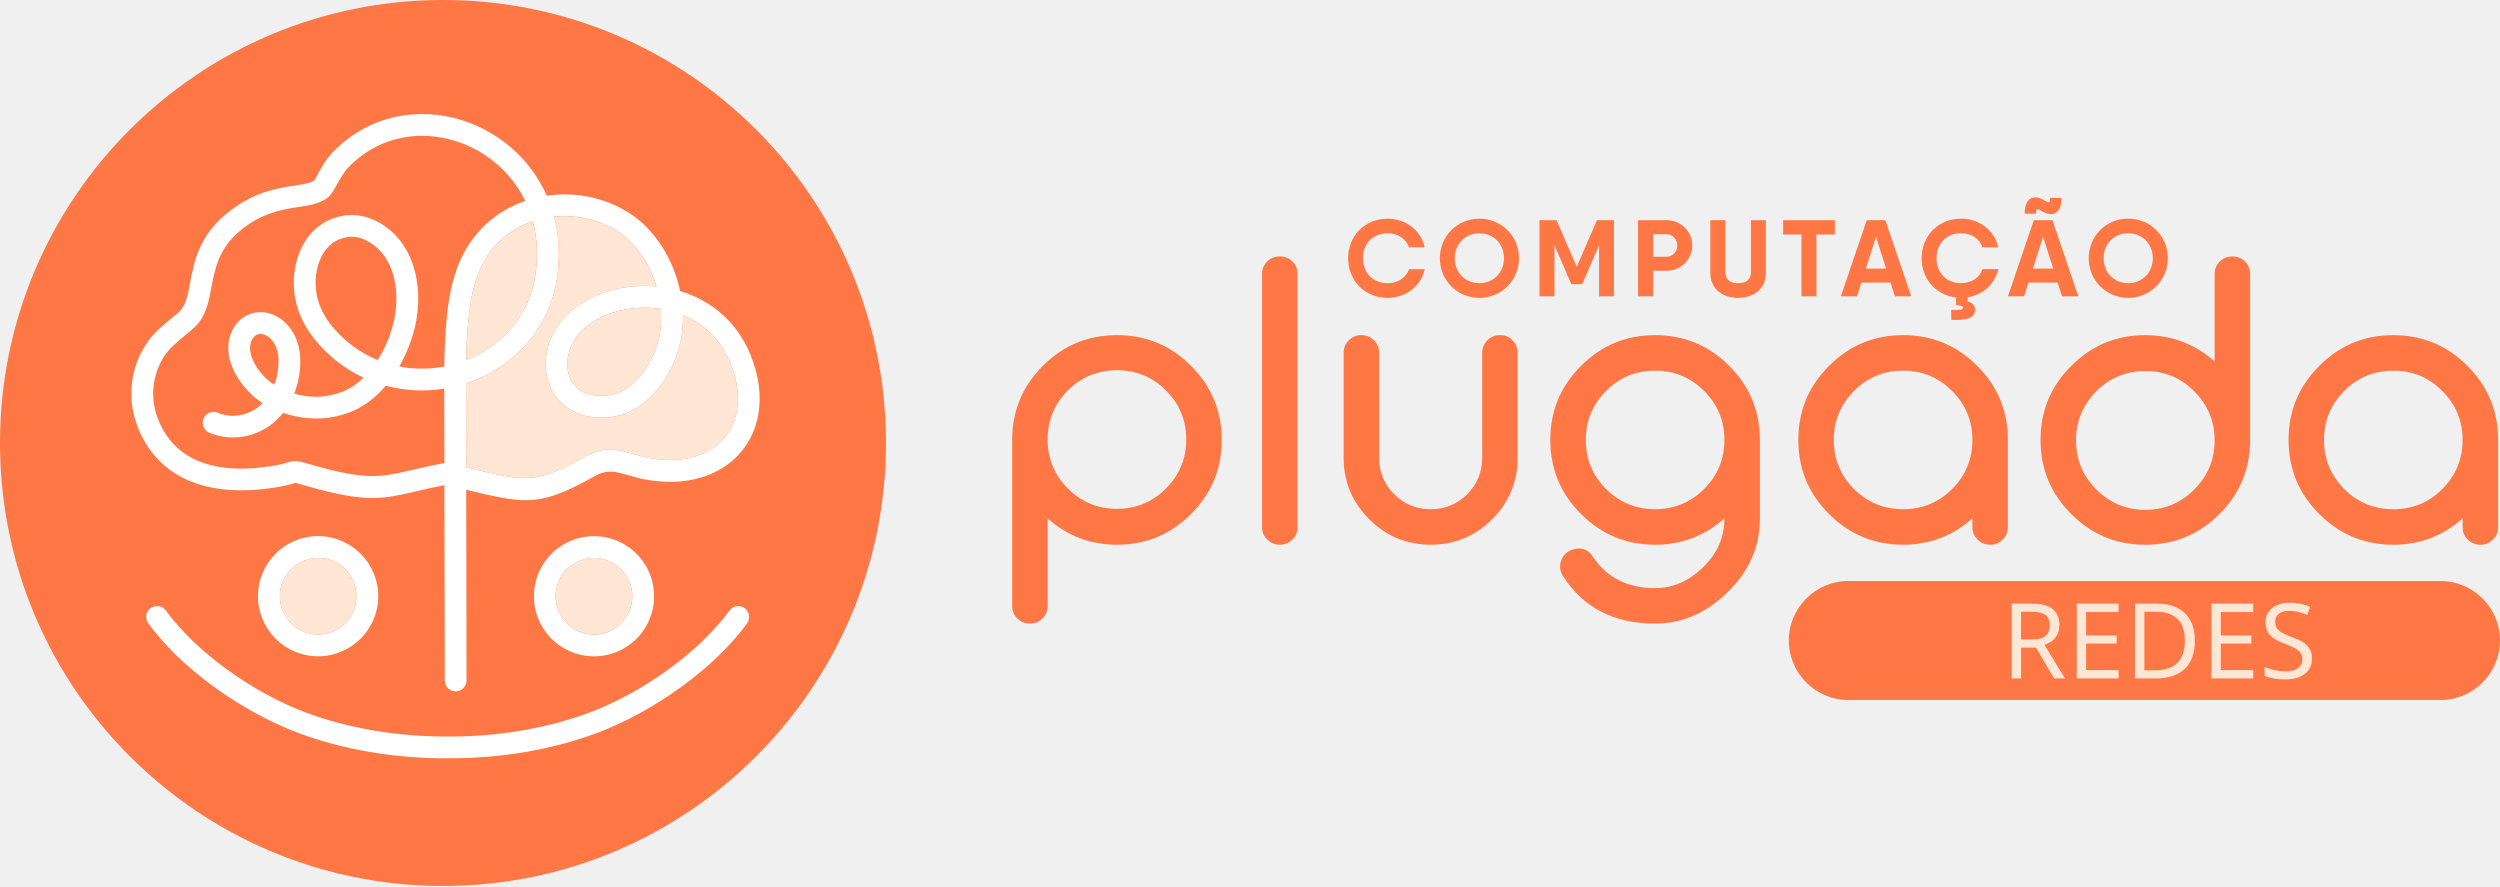
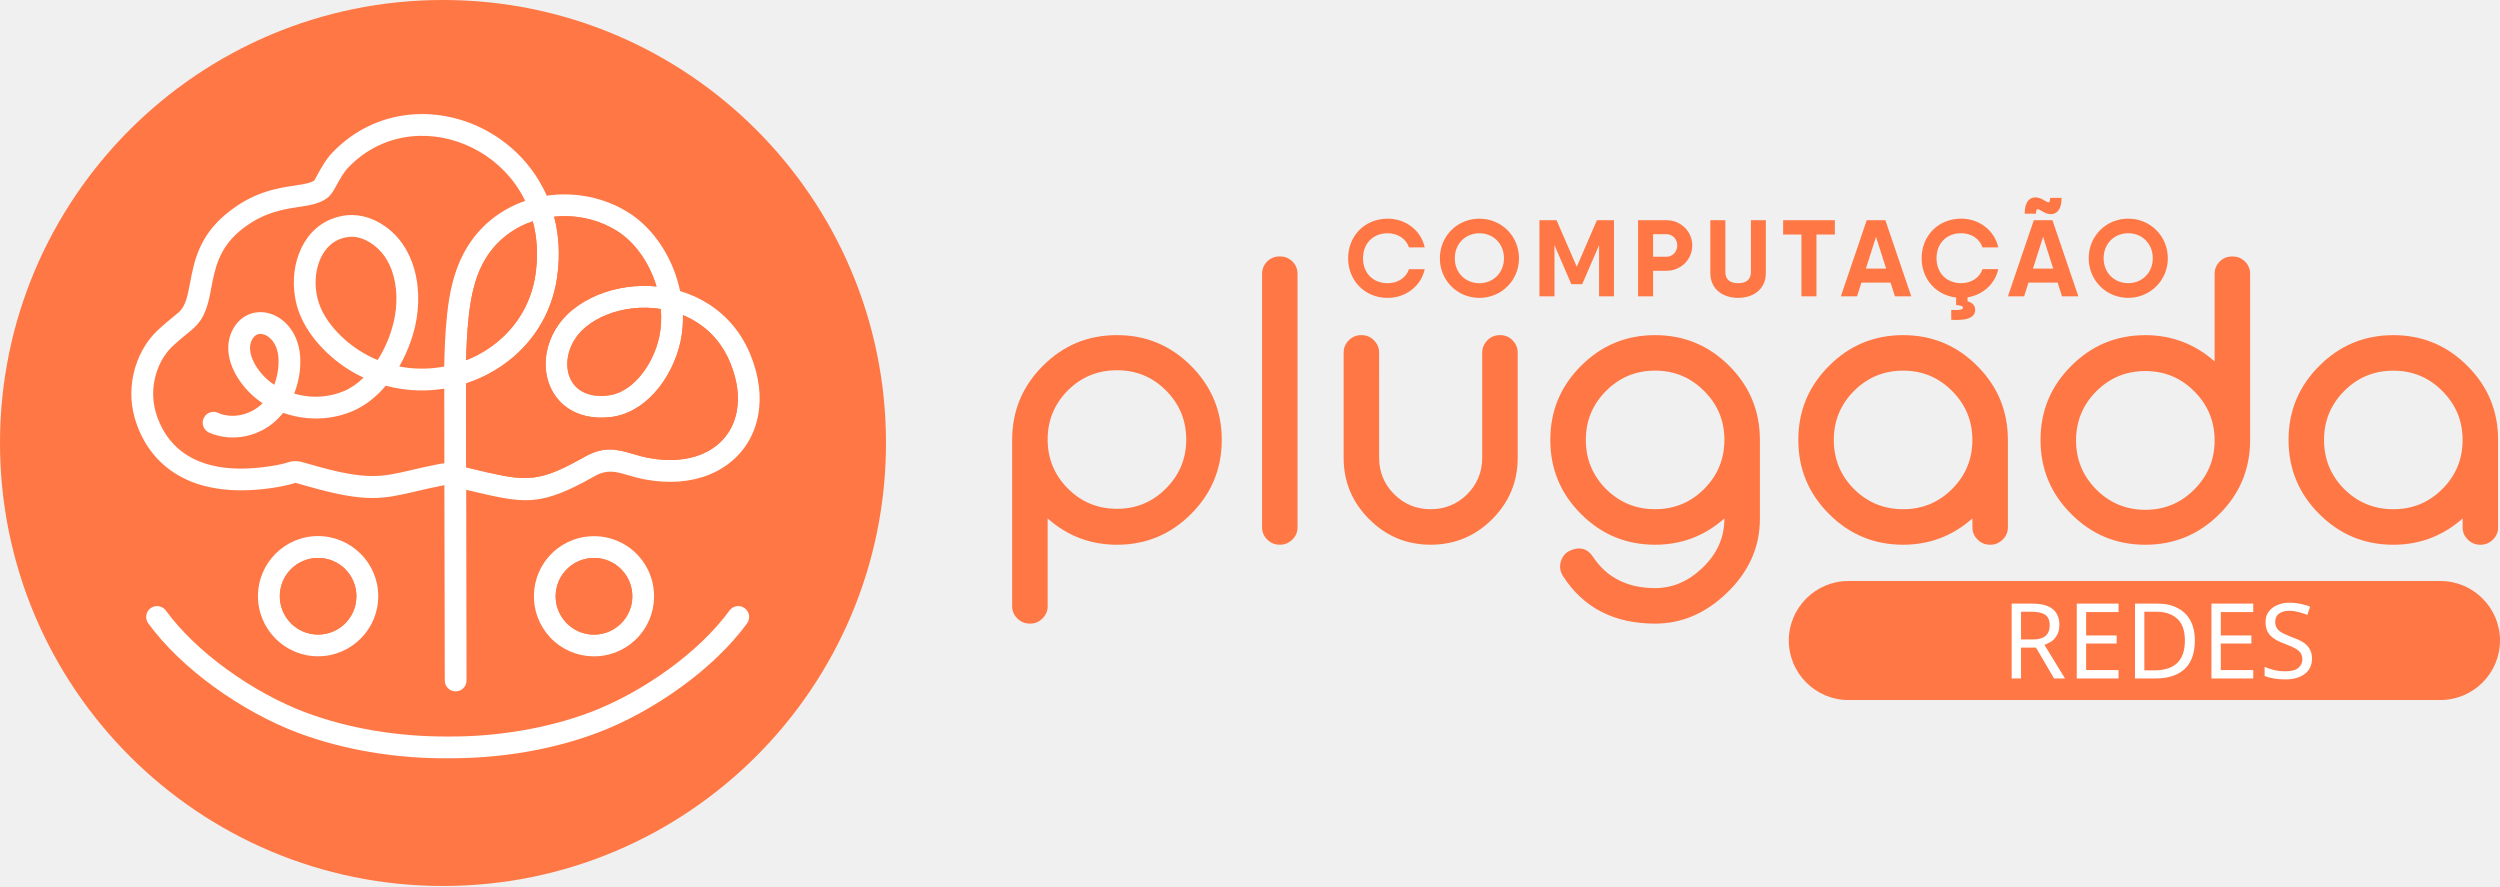
<svg xmlns="http://www.w3.org/2000/svg" width="117.945mm" height="41.8mm" viewBox="0 0 117.945 41.8" version="1.1" id="svg1">
  <defs id="defs1" />
  <g id="layer1" transform="translate(-49.31241,-62.64321)">
    <g id="g3" style="display:inline" transform="matrix(0.9414202,0,0,0.9414202,-345.6244,-930.0989)">
      <path d="m 489.056,1069.444 c 0.911,0 1.674,-0.6 1.854,-1.439 h -0.791 c -0.136,0.43 -0.562,0.703 -1.063,0.703 -0.747,0 -1.238,-0.518 -1.238,-1.249 0,-0.736 0.491,-1.254 1.238,-1.254 0.502,0 0.927,0.278 1.063,0.709 h 0.791 c -0.18,-0.845 -0.949,-1.44 -1.854,-1.44 -1.156,0 -1.985,0.867 -1.985,1.985 0,1.112 0.829,1.985 1.985,1.985 z m 4.593,0 c 1.101,0 1.985,-0.873 1.985,-1.985 0,-1.118 -0.884,-1.985 -1.985,-1.985 -1.102,0 -1.98,0.867 -1.98,1.985 0,1.112 0.878,1.985 1.98,1.985 z m 0,-0.736 c -0.693,0 -1.232,-0.518 -1.232,-1.249 0,-0.736 0.54,-1.254 1.232,-1.254 0.693,0 1.232,0.518 1.232,1.254 0,0.731 -0.54,1.249 -1.232,1.249 z m 6.746,-3.158 h -0.856 l -1.009,2.334 -1.014,-2.334 h -0.104 -0.753 v 3.817 h 0.753 v -2.563 l 0.845,1.952 h 0.545 l 0.845,-1.952 v 2.563 h 0.747 z m 2.63,0 h -0.671 -0.753 v 3.817 h 0.753 v -1.282 h 0.671 c 0.725,0 1.292,-0.567 1.292,-1.27 0,-0.698 -0.567,-1.265 -1.292,-1.265 z m 0,1.832 h -0.671 v -1.129 h 0.671 c 0.305,0 0.54,0.245 0.54,0.562 0,0.316 -0.234,0.567 -0.54,0.567 z m 3.589,2.061 c 0.769,0 1.39,-0.436 1.39,-1.243 v -2.65 h -0.747 v 2.59 c 0,0.355 -0.196,0.567 -0.643,0.567 -0.442,0 -0.638,-0.213 -0.638,-0.567 v -2.59 h -0.753 v 2.65 c 0,0.807 0.622,1.243 1.391,1.243 z m 4.849,-3.894 h -0.922 -1.669 v 0.72 h 0.916 v 3.097 h 0.753 v -3.097 h 0.922 z m 3.011,3.817 h 0.818 l -1.298,-3.817 h -0.933 l -1.298,3.817 h 0.812 l 0.218,-0.687 h 1.461 z m -1.456,-1.391 0.507,-1.592 0.507,1.592 z m 4.778,0.731 c -0.747,0 -1.238,-0.518 -1.238,-1.249 0,-0.736 0.491,-1.254 1.238,-1.254 0.502,0 0.927,0.278 1.063,0.709 h 0.791 c -0.18,-0.845 -0.949,-1.44 -1.854,-1.44 -1.156,0 -1.985,0.867 -1.985,1.985 0,1.031 0.709,1.849 1.729,1.969 v 0.376 c 0.213,0.016 0.344,0.049 0.344,0.136 0,0.093 -0.191,0.136 -0.589,0.109 v 0.496 c 0.916,0.055 1.2,-0.174 1.2,-0.501 0,-0.251 -0.196,-0.382 -0.382,-0.425 v -0.202 c 0.769,-0.12 1.38,-0.671 1.538,-1.412 h -0.791 c -0.136,0.43 -0.562,0.703 -1.063,0.703 z m 4.037,-3.615 c 0.464,0.3 0.992,0.207 0.992,-0.66 h -0.573 c 0,0.273 -0.071,0.267 -0.283,0.131 -0.469,-0.3 -0.993,-0.207 -0.993,0.66 h 0.567 c 0,-0.273 0.076,-0.267 0.289,-0.131 z m 1.014,4.275 h 0.818 l -1.298,-3.817 h -0.933 l -1.298,3.817 h 0.812 l 0.218,-0.687 h 1.461 z m -1.456,-1.391 0.507,-1.592 0.507,1.592 z m 4.773,1.467 c 1.101,0 1.985,-0.873 1.985,-1.985 0,-1.118 -0.884,-1.985 -1.985,-1.985 -1.102,0 -1.98,0.867 -1.98,1.985 0,1.112 0.878,1.985 1.98,1.985 z m 0,-0.736 c -0.693,0 -1.232,-0.518 -1.232,-1.249 0,-0.736 0.54,-1.254 1.232,-1.254 0.693,0 1.232,0.518 1.232,1.254 0,0.731 -0.54,1.249 -1.232,1.249 z" style="display:inline;fill:#ff7744;fill-opacity:1;fill-rule:evenodd" id="path175" />
      <path d="m 441.712,1054.515 c 12.261,0 22.2,9.939 22.2,22.2 0,12.261 -9.939,22.2 -22.2,22.2 -12.261,0 -22.2,-9.939 -22.2,-22.2 0,-12.261 9.939,-22.2 22.2,-22.2 z" style="display:inline;fill:#ff7744;fill-opacity:1;fill-rule:evenodd" id="path178" />
      <path d="m 512.137,1083.632 h 29.677 c 1.64,0 2.982,1.342 2.982,2.982 v 0 c 0,1.64 -1.342,2.982 -2.982,2.982 h -29.677 c -1.64,0 -2.982,-1.342 -2.982,-2.982 v 0 c 0,-1.64 1.342,-2.982 2.982,-2.982 z" style="display:inline;fill:#ff7744;fill-opacity:1;fill-rule:evenodd" id="path176" />
      <path d="m 475.487,1080.014 c 0.962,0 1.78,-0.339 2.453,-1.018 0.68,-0.68 1.018,-1.497 1.018,-2.453 0,-0.962 -0.338,-1.783 -1.018,-2.462 -0.673,-0.676 -1.491,-1.011 -2.453,-1.011 -0.962,0 -1.783,0.335 -2.463,1.011 -0.673,0.68 -1.011,1.5 -1.011,2.462 0,0.956 0.338,1.773 1.011,2.453 0.68,0.679 1.501,1.018 2.463,1.018 z m -4.377,5.752 c -0.239,0 -0.443,-0.085 -0.617,-0.259 -0.174,-0.174 -0.259,-0.378 -0.259,-0.614 v -8.35 c 0.007,-1.451 0.522,-2.686 1.55,-3.703 1.018,-1.021 2.252,-1.53 3.704,-1.53 1.448,0 2.686,0.512 3.71,1.54 1.028,1.024 1.54,2.262 1.54,3.71 0,1.451 -0.512,2.689 -1.54,3.714 -1.024,1.028 -2.262,1.54 -3.71,1.54 -1.33,0 -2.486,-0.44 -3.474,-1.317 v 4.397 c 0,0.236 -0.085,0.44 -0.259,0.614 -0.174,0.174 -0.378,0.259 -0.618,0.259 z m 12.553,-18.4 c 0.236,0 0.44,0.082 0.614,0.249 0.174,0.174 0.259,0.381 0.259,0.624 v 12.697 c 0,0.246 -0.085,0.45 -0.259,0.617 -0.174,0.174 -0.378,0.259 -0.614,0.259 h -0.029 c -0.236,0 -0.443,-0.085 -0.617,-0.259 -0.171,-0.168 -0.259,-0.371 -0.259,-0.617 v -12.697 c 0,-0.243 0.089,-0.45 0.259,-0.624 0.174,-0.168 0.381,-0.249 0.617,-0.249 z m 4.961,4.827 c 0,-0.243 -0.085,-0.45 -0.259,-0.624 -0.174,-0.174 -0.378,-0.259 -0.617,-0.259 h -0.026 c -0.239,0 -0.443,0.085 -0.617,0.259 -0.174,0.174 -0.259,0.381 -0.259,0.624 v 5.263 c 0,1.198 0.427,2.226 1.28,3.077 0.85,0.854 1.881,1.28 3.086,1.28 1.198,0 2.226,-0.427 3.08,-1.28 0.85,-0.85 1.277,-1.878 1.277,-3.077 v -5.263 c 0,-0.243 -0.085,-0.45 -0.259,-0.624 -0.168,-0.174 -0.371,-0.259 -0.614,-0.259 h -0.02 c -0.243,0 -0.453,0.085 -0.627,0.259 -0.171,0.174 -0.259,0.381 -0.259,0.624 v 5.263 c 0,0.713 -0.249,1.32 -0.749,1.826 -0.509,0.502 -1.116,0.752 -1.829,0.752 -0.719,0 -1.33,-0.249 -1.835,-0.752 -0.502,-0.506 -0.752,-1.113 -0.752,-1.826 z m 10.713,10.218 c 0.693,1.051 1.734,1.576 3.119,1.576 0.877,0 1.668,-0.338 2.374,-1.018 0.732,-0.699 1.097,-1.517 1.097,-2.456 v -0.016 c -0.992,0.877 -2.151,1.317 -3.471,1.317 -1.451,0 -2.689,-0.512 -3.713,-1.54 -1.028,-1.024 -1.54,-2.262 -1.54,-3.714 0,-1.448 0.512,-2.686 1.54,-3.71 1.024,-1.028 2.262,-1.54 3.713,-1.54 1.441,0 2.676,0.509 3.704,1.53 1.024,1.018 1.54,2.252 1.547,3.703 v 3.97 c 0,1.418 -0.552,2.656 -1.655,3.714 -1.064,1.028 -2.262,1.54 -3.595,1.54 -2.059,0 -3.599,-0.794 -4.62,-2.384 -0.151,-0.24 -0.184,-0.493 -0.095,-0.762 0.092,-0.269 0.269,-0.453 0.539,-0.548 l 0.029,-0.01 c 0.43,-0.148 0.771,-0.033 1.028,0.348 z m 6.59,-5.907 c -0.013,-0.949 -0.358,-1.753 -1.038,-2.417 -0.673,-0.666 -1.484,-0.998 -2.433,-0.998 -0.962,0 -1.783,0.338 -2.462,1.018 -0.673,0.679 -1.011,1.497 -1.011,2.453 0,0.962 0.338,1.783 1.011,2.462 0.68,0.673 1.5,1.011 2.462,1.011 0.962,0 1.78,-0.338 2.453,-1.011 0.679,-0.679 1.018,-1.5 1.018,-2.462 z m 8.957,-5.194 c 1.448,0 2.686,0.512 3.71,1.54 1.028,1.024 1.54,2.262 1.54,3.71 v 4.377 c 0,0.246 -0.085,0.45 -0.259,0.617 -0.174,0.174 -0.378,0.259 -0.614,0.259 h -0.029 c -0.236,0 -0.443,-0.085 -0.617,-0.259 -0.171,-0.168 -0.259,-0.371 -0.259,-0.617 v -0.44 c -0.995,0.877 -2.151,1.317 -3.47,1.317 -1.451,0 -2.689,-0.512 -3.714,-1.54 -1.028,-1.024 -1.54,-2.262 -1.54,-3.714 0,-1.448 0.512,-2.686 1.54,-3.71 1.024,-1.028 2.262,-1.54 3.714,-1.54 z m 0,1.78 c -0.962,0 -1.783,0.338 -2.463,1.018 -0.673,0.679 -1.011,1.497 -1.011,2.453 0,0.962 0.338,1.783 1.011,2.462 0.68,0.673 1.501,1.011 2.463,1.011 0.962,0 1.78,-0.338 2.453,-1.011 0.68,-0.679 1.018,-1.5 1.018,-2.462 0,-0.955 -0.338,-1.773 -1.018,-2.453 -0.673,-0.68 -1.491,-1.018 -2.453,-1.018 z m 12.139,0.02 c -0.962,0 -1.783,0.338 -2.462,1.018 -0.673,0.68 -1.011,1.501 -1.011,2.462 0,0.956 0.338,1.773 1.011,2.453 0.68,0.68 1.5,1.021 2.462,1.021 0.962,0 1.78,-0.341 2.453,-1.021 0.679,-0.68 1.018,-1.497 1.018,-2.453 0,-0.962 -0.339,-1.783 -1.018,-2.462 -0.673,-0.679 -1.491,-1.018 -2.453,-1.018 z m 4.377,-5.742 c 0.236,0 0.44,0.082 0.614,0.249 0.174,0.174 0.26,0.381 0.26,0.624 v 8.35 c -0.007,1.445 -0.522,2.676 -1.547,3.694 -1.028,1.021 -2.262,1.53 -3.704,1.53 -1.451,0 -2.689,-0.512 -3.713,-1.54 -1.028,-1.024 -1.54,-2.262 -1.54,-3.714 0,-1.448 0.512,-2.686 1.54,-3.71 1.024,-1.028 2.262,-1.54 3.713,-1.54 1.32,0 2.479,0.44 3.471,1.317 v -4.387 c 0,-0.243 0.088,-0.45 0.259,-0.624 0.174,-0.168 0.381,-0.249 0.617,-0.249 z m 8.051,3.943 c 1.448,0 2.686,0.512 3.71,1.54 1.028,1.024 1.54,2.262 1.54,3.71 v 4.377 c 0,0.246 -0.085,0.45 -0.259,0.617 -0.174,0.174 -0.378,0.259 -0.614,0.259 h -0.029 c -0.236,0 -0.443,-0.085 -0.617,-0.259 -0.171,-0.168 -0.259,-0.371 -0.259,-0.617 v -0.44 c -0.995,0.877 -2.151,1.317 -3.47,1.317 -1.451,0 -2.689,-0.512 -3.714,-1.54 -1.028,-1.024 -1.54,-2.262 -1.54,-3.714 0,-1.448 0.512,-2.686 1.54,-3.71 1.024,-1.028 2.262,-1.54 3.714,-1.54 z m 0,1.78 c -0.962,0 -1.783,0.338 -2.463,1.018 -0.673,0.679 -1.011,1.497 -1.011,2.453 0,0.962 0.338,1.783 1.011,2.462 0.68,0.673 1.501,1.011 2.463,1.011 0.962,0 1.78,-0.338 2.453,-1.011 0.68,-0.679 1.018,-1.5 1.018,-2.462 0,-0.955 -0.338,-1.773 -1.018,-2.453 -0.673,-0.68 -1.491,-1.018 -2.453,-1.018 z" style="display:inline;fill:#ff7744;fill-opacity:1;fill-rule:evenodd" id="path174" />
      <path d="m 442.891,1088.618 c 0,0.301 -0.244,0.545 -0.545,0.545 -0.301,0 -0.545,-0.244 -0.545,-0.545 l -0.019,-9.786 h -0.013 c -0.542,0.103 -0.998,0.21 -1.401,0.304 -1.688,0.394 -2.505,0.585 -5.441,-0.252 l -0.164,-0.047 c -0.316,-0.091 -0.434,-0.124 -0.458,-0.124 -0.008,3e-4 -0.027,0.01 -0.083,0.027 -0.17,0.051 -0.446,0.134 -1.028,0.222 -0.259,0.039 -0.545,0.073 -0.851,0.097 -0.25,0.019 -0.523,0.03 -0.817,0.029 -1.208,-0.01 -2.321,-0.269 -3.233,-0.846 -0.853,-0.539 -1.523,-1.342 -1.925,-2.452 -0.315,-0.867 -0.338,-1.729 -0.174,-2.497 0.192,-0.898 0.643,-1.676 1.187,-2.194 0.314,-0.298 0.577,-0.512 0.793,-0.689 0.132,-0.108 0.247,-0.201 0.321,-0.269 v 0 c 0.323,-0.298 0.425,-0.834 0.54,-1.443 0.204,-1.073 0.442,-2.328 1.807,-3.458 1.338,-1.108 2.534,-1.29 3.453,-1.429 0.43,-0.065 0.785,-0.119 0.971,-0.254 0.004,0 0.076,-0.142 0.174,-0.32 0.181,-0.33 0.407,-0.739 0.733,-1.079 1.092,-1.138 2.434,-1.741 3.81,-1.89 1.257,-0.136 2.54,0.11 3.681,0.676 1.14,0.566 2.142,1.45 2.837,2.592 0.152,0.25 0.29,0.512 0.411,0.786 1.268,-0.185 2.598,0.031 3.739,0.639 0.11,0.058 0.217,0.12 0.323,0.186 1.011,0.627 1.795,1.642 2.264,2.792 0.153,0.375 0.273,0.765 0.357,1.163 1.014,0.304 1.961,0.882 2.686,1.77 0.337,0.413 0.623,0.889 0.844,1.433 0.442,1.089 0.549,2.124 0.379,3.03 -0.128,0.682 -0.413,1.291 -0.83,1.796 -0.418,0.506 -0.964,0.905 -1.613,1.169 -0.9,0.365 -2.002,0.471 -3.237,0.24 -0.327,-0.061 -0.61,-0.144 -0.872,-0.221 -0.568,-0.166 -1.01,-0.295 -1.631,0.055 l -0.039,0.02 c -0.202,0.114 -0.372,0.207 -0.505,0.278 -0.172,0.091 -0.338,0.175 -0.497,0.252 -1.969,0.948 -2.818,0.748 -5.231,0.179 l -0.174,-0.041 z m 4.298,-6.394 0.041,-0.037 c 0.597,-0.554 1.361,-0.82 2.12,-0.802 0.767,0.018 1.527,0.327 2.1,0.922 l 8e-4,-10e-4 0.037,0.041 c 0.554,0.597 0.82,1.361 0.802,2.12 -0.018,0.767 -0.327,1.527 -0.922,2.1 l 8e-4,8e-4 -0.041,0.037 c -0.597,0.554 -1.361,0.82 -2.119,0.802 -0.767,-0.018 -1.527,-0.327 -2.1,-0.922 l -10e-4,8e-4 -0.037,-0.041 c -0.554,-0.597 -0.82,-1.361 -0.802,-2.119 0.018,-0.767 0.327,-1.527 0.922,-2.1 z m 0.774,0.773 -0.011,0.01 c -0.384,0.366 -0.584,0.853 -0.595,1.345 -0.011,0.481 0.158,0.967 0.509,1.348 l 0.022,0.024 c 0.367,0.384 0.854,0.584 1.345,0.595 0.481,0.011 0.967,-0.158 1.348,-0.509 l 0.024,-0.022 c 0.384,-0.366 0.584,-0.854 0.595,-1.344 0.011,-0.481 -0.158,-0.967 -0.509,-1.348 l -0.022,-0.024 c -0.366,-0.384 -0.853,-0.583 -1.344,-0.595 -0.481,-0.011 -0.967,0.158 -1.348,0.509 z m -12.51,-1.616 c 0.831,0 1.584,0.338 2.129,0.883 h 0.002 c 0.545,0.545 0.883,1.298 0.883,2.129 0,0.831 -0.338,1.583 -0.883,2.129 h -0.002 c -0.545,0.545 -1.298,0.883 -2.129,0.883 -0.832,0 -1.586,-0.338 -2.131,-0.883 -0.545,-0.545 -0.883,-1.299 -0.883,-2.131 0,-0.831 0.338,-1.584 0.883,-2.129 v 0 c 0.545,-0.545 1.299,-0.883 2.131,-0.883 z m 1.359,1.655 c -0.347,-0.347 -0.828,-0.561 -1.359,-0.561 -0.53,0 -1.01,0.215 -1.357,0.562 l -0.001,-10e-4 c -0.347,0.347 -0.561,0.828 -0.561,1.359 0,0.53 0.215,1.01 0.562,1.358 0.347,0.347 0.827,0.562 1.357,0.562 0.531,0 1.011,-0.215 1.359,-0.561 0.347,-0.347 0.561,-0.828 0.561,-1.359 0,-0.531 -0.214,-1.011 -0.561,-1.359 z m 19.257,2.075 c 0.178,-0.243 0.52,-0.296 0.763,-0.117 0.243,0.178 0.295,0.52 0.117,0.763 -0.845,1.155 -1.998,2.236 -3.259,3.156 -1.369,1 -2.871,1.813 -4.243,2.327 -1.166,0.437 -2.385,0.753 -3.612,0.962 -1.295,0.22 -2.609,0.32 -3.887,0.313 h -0.004 c -1.278,0.01 -2.592,-0.093 -3.887,-0.313 -1.227,-0.208 -2.446,-0.525 -3.612,-0.962 -1.372,-0.514 -2.873,-1.327 -4.243,-2.327 -1.261,-0.92 -2.414,-2.001 -3.259,-3.156 -0.178,-0.243 -0.126,-0.585 0.117,-0.763 0.243,-0.178 0.585,-0.126 0.763,0.117 0.779,1.065 1.848,2.066 3.02,2.921 1.289,0.941 2.698,1.705 3.982,2.186 1.094,0.41 2.246,0.708 3.411,0.906 1.24,0.21 2.49,0.306 3.698,0.301 l 0.01,-10e-5 h 0.004 l 0.01,10e-5 c 1.208,0.01 2.458,-0.09 3.698,-0.301 1.166,-0.198 2.317,-0.496 3.412,-0.906 1.284,-0.481 2.693,-1.244 3.982,-2.186 1.172,-0.855 2.241,-1.856 3.02,-2.921 z m -14.287,-7.375 -0.007,-3.744 c -0.69,0.111 -1.4,0.121 -2.104,0.021 -0.277,-0.039 -0.553,-0.095 -0.826,-0.168 -0.479,0.564 -1.046,1.014 -1.671,1.277 -0.794,0.334 -1.584,0.412 -2.302,0.342 -0.42,-0.041 -0.816,-0.135 -1.174,-0.258 -0.28,0.353 -0.626,0.652 -1.035,0.865 -1.448,0.753 -2.689,0.116 -2.692,0.115 -0.269,-0.135 -0.378,-0.462 -0.244,-0.731 0.135,-0.269 0.462,-0.378 0.731,-0.243 0.002,0 0.749,0.385 1.701,-0.111 0.192,-0.1 0.364,-0.23 0.515,-0.382 l -0.069,-0.044 c -0.553,-0.365 -1.135,-1.007 -1.436,-1.715 -0.264,-0.623 -0.322,-1.305 0.008,-1.931 0.212,-0.403 0.525,-0.661 0.881,-0.786 0.311,-0.109 0.648,-0.112 0.971,-0.016 0.303,0.089 0.596,0.266 0.842,0.519 0.378,0.39 0.653,0.968 0.687,1.695 0.027,0.6 -0.076,1.226 -0.305,1.798 0.227,0.065 0.47,0.115 0.725,0.14 0.551,0.054 1.159,-0.01 1.772,-0.265 0.35,-0.147 0.68,-0.38 0.981,-0.674 -0.28,-0.13 -0.554,-0.281 -0.821,-0.452 -0.541,-0.349 -1.133,-0.848 -1.619,-1.456 -0.409,-0.511 -0.742,-1.098 -0.911,-1.737 -0.228,-0.862 -0.183,-1.792 0.116,-2.575 0.294,-0.769 0.831,-1.403 1.599,-1.718 0.371,-0.152 0.735,-0.217 1.086,-0.211 0.382,0.01 0.743,0.097 1.075,0.249 0.961,0.443 1.573,1.219 1.906,2.122 0.376,1.02 0.39,2.205 0.145,3.234 -0.163,0.689 -0.434,1.371 -0.788,1.985 0.1,0.019 0.201,0.036 0.302,0.051 0.655,0.092 1.316,0.073 1.954,-0.048 0.009,-0.676 0.041,-1.661 0.141,-2.599 l 0.002,-0.015 c 0.056,-0.526 0.137,-1.049 0.264,-1.554 0.132,-0.524 0.315,-1.035 0.573,-1.519 0.063,-0.119 0.124,-0.226 0.182,-0.319 l 0.021,-0.032 c 0.704,-1.117 1.73,-1.869 2.874,-2.263 -0.08,-0.165 -0.167,-0.325 -0.261,-0.479 -0.585,-0.961 -1.428,-1.706 -2.388,-2.182 -0.959,-0.476 -2.033,-0.683 -3.083,-0.569 -1.131,0.122 -2.236,0.62 -3.139,1.56 -0.223,0.233 -0.411,0.574 -0.562,0.848 -0.164,0.297 -0.296,0.538 -0.49,0.679 -0.402,0.292 -0.875,0.363 -1.45,0.451 -0.788,0.12 -1.815,0.276 -2.919,1.19 -1.063,0.881 -1.262,1.924 -1.431,2.817 -0.152,0.799 -0.285,1.502 -0.873,2.045 h -0.001 c -0.122,0.113 -0.238,0.207 -0.371,0.315 -0.199,0.162 -0.44,0.358 -0.729,0.633 -0.396,0.377 -0.727,0.954 -0.871,1.63 -0.125,0.585 -0.107,1.24 0.131,1.899 0.314,0.866 0.829,1.488 1.48,1.9 0.733,0.463 1.648,0.675 2.656,0.68 0.237,0 0.485,-0.01 0.732,-0.029 0.27,-0.021 0.53,-0.052 0.77,-0.088 0.51,-0.077 0.738,-0.145 0.878,-0.188 0.133,-0.04 0.216,-0.065 0.36,-0.07 0.203,-0.01 0.364,0.039 0.791,0.162 l 0.164,0.047 c 2.666,0.76 3.393,0.591 4.894,0.24 0.407,-0.095 0.868,-0.203 1.443,-0.313 0.073,-0.014 0.145,-0.022 0.217,-0.024 z m 1.082,-4.007 0.008,4.203 c 0.113,0.029 0.23,0.058 0.335,0.083 l 0.09,0.021 c 2.138,0.504 2.891,0.681 4.509,-0.098 0.145,-0.07 0.299,-0.148 0.463,-0.235 0.178,-0.094 0.336,-0.18 0.48,-0.261 l 0.039,-0.024 c 1.016,-0.573 1.653,-0.387 2.469,-0.149 0.233,0.068 0.484,0.141 0.769,0.195 1.019,0.191 1.911,0.11 2.626,-0.18 0.482,-0.196 0.881,-0.485 1.181,-0.848 0.3,-0.364 0.506,-0.805 0.6,-1.305 0.132,-0.706 0.042,-1.53 -0.319,-2.419 -0.18,-0.443 -0.41,-0.827 -0.677,-1.155 -0.467,-0.572 -1.056,-0.984 -1.699,-1.25 0.009,0.437 -0.028,0.872 -0.115,1.292 -0.189,0.907 -0.648,1.874 -1.31,2.603 -0.596,0.656 -1.359,1.128 -2.248,1.22 -0.855,0.088 -1.549,-0.091 -2.072,-0.438 -0.466,-0.309 -0.79,-0.748 -0.971,-1.251 -0.175,-0.486 -0.212,-1.031 -0.111,-1.571 0.144,-0.768 0.57,-1.535 1.284,-2.117 0.385,-0.314 0.827,-0.57 1.302,-0.763 0.888,-0.36 1.907,-0.509 2.916,-0.413 -0.053,-0.177 -0.115,-0.351 -0.184,-0.522 -0.387,-0.948 -1.019,-1.776 -1.824,-2.275 -0.086,-0.053 -0.174,-0.104 -0.263,-0.151 -0.872,-0.465 -1.881,-0.65 -2.859,-0.548 0.239,0.915 0.306,1.93 0.151,3.023 -0.137,0.971 -0.473,1.841 -0.956,2.591 -0.719,1.117 -1.763,1.969 -2.958,2.493 -0.213,0.094 -0.431,0.176 -0.653,0.249 z m 0.137,-3.329 c -0.081,0.762 -0.116,1.551 -0.13,2.167 0.071,-0.028 0.141,-0.057 0.21,-0.088 1.002,-0.439 1.875,-1.151 2.475,-2.083 0.401,-0.623 0.68,-1.345 0.794,-2.151 0.136,-0.962 0.075,-1.848 -0.139,-2.642 -0.93,0.315 -1.764,0.92 -2.332,1.822 l -0.016,0.028 c -0.057,0.092 -0.107,0.177 -0.148,0.255 -0.209,0.393 -0.362,0.822 -0.474,1.271 -0.115,0.459 -0.189,0.931 -0.239,1.405 z m 9.551,0.978 c 0.093,-0.444 0.115,-0.911 0.075,-1.379 -0.937,-0.148 -1.901,-0.037 -2.724,0.297 -0.38,0.154 -0.728,0.355 -1.024,0.597 -0.501,0.409 -0.8,0.942 -0.899,1.472 -0.066,0.352 -0.044,0.7 0.064,1.002 0.103,0.286 0.286,0.534 0.548,0.708 0.323,0.215 0.776,0.323 1.358,0.263 0.594,-0.061 1.124,-0.398 1.552,-0.869 0.529,-0.583 0.898,-1.36 1.05,-2.09 z m -15.051,0.691 c 0.303,0.195 0.617,0.358 0.938,0.489 0.366,-0.575 0.644,-1.239 0.804,-1.914 0.199,-0.839 0.192,-1.795 -0.107,-2.606 -0.239,-0.646 -0.669,-1.198 -1.338,-1.507 -0.202,-0.093 -0.415,-0.147 -0.635,-0.151 -0.207,0 -0.426,0.037 -0.654,0.13 -0.466,0.191 -0.801,0.598 -0.992,1.098 -0.22,0.576 -0.251,1.265 -0.081,1.908 0.128,0.484 0.387,0.937 0.706,1.336 0.402,0.502 0.9,0.921 1.359,1.216 z m -4.294,1.695 0.049,0.032 c 0.16,-0.416 0.232,-0.871 0.212,-1.309 -0.02,-0.435 -0.171,-0.768 -0.379,-0.981 -0.113,-0.117 -0.241,-0.196 -0.368,-0.233 -0.107,-0.031 -0.213,-0.033 -0.304,-5e-4 -0.103,0.036 -0.2,0.122 -0.275,0.264 -0.157,0.298 -0.116,0.656 0.03,1 0.213,0.503 0.634,0.963 1.034,1.228 z" style="fill:#ffffff;fill-rule:evenodd" id="path184" />
-       <path d="m 443.296,1078.038 c 2.138,0.504 2.891,0.681 4.509,-0.098 0.145,-0.07 0.299,-0.148 0.463,-0.235 0.178,-0.094 0.336,-0.18 0.48,-0.261 l 0.039,-0.024 c 1.016,-0.573 1.653,-0.387 2.469,-0.149 0.233,0.068 0.484,0.141 0.769,0.195 1.019,0.191 1.911,0.11 2.626,-0.18 0.482,-0.196 0.881,-0.485 1.181,-0.848 0.3,-0.364 0.506,-0.805 0.6,-1.305 0.132,-0.706 0.042,-1.53 -0.319,-2.419 -0.18,-0.443 -0.41,-0.827 -0.677,-1.155 -0.467,-0.572 -1.056,-0.984 -1.699,-1.25 0.009,0.437 -0.028,0.872 -0.115,1.292 -0.189,0.907 -0.648,1.874 -1.31,2.603 -0.596,0.656 -1.359,1.128 -2.248,1.22 -0.855,0.088 -1.549,-0.091 -2.072,-0.438 -0.466,-0.309 -0.79,-0.748 -0.971,-1.251 -0.175,-0.486 -0.212,-1.031 -0.111,-1.571 0.144,-0.768 0.57,-1.535 1.284,-2.117 0.385,-0.314 0.827,-0.57 1.302,-0.763 0.888,-0.36 1.907,-0.509 2.916,-0.413 -0.053,-0.177 -0.115,-0.351 -0.184,-0.522 -0.387,-0.948 -1.019,-1.776 -1.824,-2.275 -0.086,-0.053 -0.174,-0.104 -0.263,-0.151 -0.872,-0.465 -1.881,-0.65 -2.859,-0.548 0.239,0.915 0.306,1.93 0.151,3.023 -0.137,0.971 -0.473,1.841 -0.956,2.591 -0.719,1.117 -1.763,1.969 -2.958,2.493 -0.213,0.094 -0.431,0.176 -0.653,0.249 l 0.008,4.203 c 0.113,0.029 0.23,0.058 0.335,0.083 z" style="fill:#ffe6d5;fill-rule:evenodd" id="path185" />
-       <path d="m 435.453,1082.476 c -0.53,0 -1.01,0.215 -1.359,0.561 -0.347,0.347 -0.561,0.828 -0.561,1.359 0,0.53 0.215,1.01 0.562,1.358 0.347,0.347 0.827,0.562 1.357,0.562 0.531,0 1.011,-0.215 1.359,-0.561 0.347,-0.347 0.561,-0.828 0.561,-1.359 0,-0.531 -0.214,-1.011 -0.561,-1.359 -0.347,-0.347 -0.828,-0.561 -1.359,-0.561 z" style="fill:#ffe6d5;fill-rule:evenodd" id="path186" />
-       <path d="m 447.357,1084.35 c -0.011,0.481 0.158,0.967 0.509,1.348 l 0.022,0.024 c 0.367,0.384 0.854,0.584 1.345,0.595 0.481,0.011 0.967,-0.158 1.348,-0.509 l 0.024,-0.022 c 0.384,-0.366 0.584,-0.854 0.595,-1.344 0.011,-0.481 -0.158,-0.967 -0.509,-1.348 l -0.022,-0.024 c -0.366,-0.384 -0.853,-0.583 -1.344,-0.595 -0.481,-0.011 -0.967,0.158 -1.348,0.509 l -0.013,0.014 -0.011,0.01 c -0.384,0.366 -0.584,0.853 -0.595,1.345 z" style="fill:#ffe6d5;fill-rule:evenodd" id="path187" />
-       <path d="m 443.08,1072.482 c 1.002,-0.439 1.875,-1.151 2.475,-2.083 0.401,-0.623 0.68,-1.345 0.794,-2.151 0.136,-0.962 0.075,-1.848 -0.139,-2.642 -0.93,0.315 -1.764,0.92 -2.332,1.822 l -0.016,0.028 c -0.057,0.092 -0.107,0.177 -0.148,0.255 -0.209,0.393 -0.362,0.822 -0.474,1.271 -0.115,0.459 -0.189,0.931 -0.239,1.405 l -0.002,0.015 c -0.081,0.762 -0.116,1.551 -0.13,2.167 0.071,-0.028 0.141,-0.057 0.21,-0.088 z" style="fill:#ffe6d5;fill-rule:evenodd" id="path188" />
-       <path d="m 448.878,1070.894 c -0.501,0.409 -0.8,0.942 -0.899,1.472 -0.066,0.352 -0.044,0.7 0.064,1.002 0.103,0.286 0.286,0.534 0.548,0.708 0.323,0.215 0.776,0.323 1.358,0.263 0.594,-0.061 1.124,-0.398 1.552,-0.869 0.529,-0.583 0.898,-1.36 1.05,-2.09 0.093,-0.444 0.115,-0.911 0.075,-1.379 -0.937,-0.148 -1.901,-0.037 -2.724,0.297 -0.38,0.154 -0.728,0.355 -1.024,0.597 z" style="fill:#ffe6d5;fill-rule:evenodd" id="path189" />
-       <text xml:space="preserve" style="font-size:5.246px;fill:#ffe6d5;stroke-width:0.342" x="519.81" y="1088.514" id="text1">
-         <tspan id="tspan1" style="font-style:normal;font-variant:normal;font-weight:normal;font-stretch:normal;font-size:5.246px;font-family:Poppins;-inkscape-font-specification:Poppins;fill:#ffe6d5;stroke-width:0.342" x="519.81" y="1088.514">REDES</tspan>
+       <path d="m 443.296,1078.038 c 2.138,0.504 2.891,0.681 4.509,-0.098 0.145,-0.07 0.299,-0.148 0.463,-0.235 0.178,-0.094 0.336,-0.18 0.48,-0.261 l 0.039,-0.024 c 1.016,-0.573 1.653,-0.387 2.469,-0.149 0.233,0.068 0.484,0.141 0.769,0.195 1.019,0.191 1.911,0.11 2.626,-0.18 0.482,-0.196 0.881,-0.485 1.181,-0.848 0.3,-0.364 0.506,-0.805 0.6,-1.305 0.132,-0.706 0.042,-1.53 -0.319,-2.419 -0.18,-0.443 -0.41,-0.827 -0.677,-1.155 -0.467,-0.572 -1.056,-0.984 -1.699,-1.25 0.009,0.437 -0.028,0.872 -0.115,1.292 -0.189,0.907 -0.648,1.874 -1.31,2.603 -0.596,0.656 -1.359,1.128 -2.248,1.22 -0.855,0.088 -1.549,-0.091 -2.072,-0.438 -0.466,-0.309 -0.79,-0.748 -0.971,-1.251 -0.175,-0.486 -0.212,-1.031 -0.111,-1.571 0.144,-0.768 0.57,-1.535 1.284,-2.117 0.385,-0.314 0.827,-0.57 1.302,-0.763 0.888,-0.36 1.907,-0.509 2.916,-0.413 -0.053,-0.177 -0.115,-0.351 -0.184,-0.522 -0.387,-0.948 -1.019,-1.776 -1.824,-2.275 -0.086,-0.053 -0.174,-0.104 -0.263,-0.151 -0.872,-0.465 -1.881,-0.65 -2.859,-0.548 0.239,0.915 0.306,1.93 0.151,3.023 -0.137,0.971 -0.473,1.841 -0.956,2.591 -0.719,1.117 -1.763,1.969 -2.958,2.493 -0.213,0.094 -0.431,0.176 -0.653,0.249 l 0.008,4.203 c 0.113,0.029 0.23,0.058 0.335,0.083 z" style="fill:#ff7744;fill-opacity:1;fill-rule:evenodd" id="path185" />
+       <path d="m 435.453,1082.476 c -0.53,0 -1.01,0.215 -1.359,0.561 -0.347,0.347 -0.561,0.828 -0.561,1.359 0,0.53 0.215,1.01 0.562,1.358 0.347,0.347 0.827,0.562 1.357,0.562 0.531,0 1.011,-0.215 1.359,-0.561 0.347,-0.347 0.561,-0.828 0.561,-1.359 0,-0.531 -0.214,-1.011 -0.561,-1.359 -0.347,-0.347 -0.828,-0.561 -1.359,-0.561 z" style="fill:#ff7744;fill-opacity:1;fill-rule:evenodd" id="path186" />
+       <path d="m 447.357,1084.35 c -0.011,0.481 0.158,0.967 0.509,1.348 l 0.022,0.024 c 0.367,0.384 0.854,0.584 1.345,0.595 0.481,0.011 0.967,-0.158 1.348,-0.509 l 0.024,-0.022 c 0.384,-0.366 0.584,-0.854 0.595,-1.344 0.011,-0.481 -0.158,-0.967 -0.509,-1.348 l -0.022,-0.024 c -0.366,-0.384 -0.853,-0.583 -1.344,-0.595 -0.481,-0.011 -0.967,0.158 -1.348,0.509 l -0.013,0.014 -0.011,0.01 c -0.384,0.366 -0.584,0.853 -0.595,1.345 z" style="fill:#ff7744;fill-opacity:1;fill-rule:evenodd" id="path187" />
+       <path d="m 443.08,1072.482 c 1.002,-0.439 1.875,-1.151 2.475,-2.083 0.401,-0.623 0.68,-1.345 0.794,-2.151 0.136,-0.962 0.075,-1.848 -0.139,-2.642 -0.93,0.315 -1.764,0.92 -2.332,1.822 l -0.016,0.028 c -0.057,0.092 -0.107,0.177 -0.148,0.255 -0.209,0.393 -0.362,0.822 -0.474,1.271 -0.115,0.459 -0.189,0.931 -0.239,1.405 l -0.002,0.015 c -0.081,0.762 -0.116,1.551 -0.13,2.167 0.071,-0.028 0.141,-0.057 0.21,-0.088 z" style="fill:#ff7744;fill-opacity:1;fill-rule:evenodd" id="path188" />
+       <path d="m 448.878,1070.894 c -0.501,0.409 -0.8,0.942 -0.899,1.472 -0.066,0.352 -0.044,0.7 0.064,1.002 0.103,0.286 0.286,0.534 0.548,0.708 0.323,0.215 0.776,0.323 1.358,0.263 0.594,-0.061 1.124,-0.398 1.552,-0.869 0.529,-0.583 0.898,-1.36 1.05,-2.09 0.093,-0.444 0.115,-0.911 0.075,-1.379 -0.937,-0.148 -1.901,-0.037 -2.724,0.297 -0.38,0.154 -0.728,0.355 -1.024,0.597 z" style="fill:#ff7744;fill-opacity:1;fill-rule:evenodd" id="path189" />
+       <text xml:space="preserve" style="font-size:5.246px;fill:#ffffff;fill-opacity:1;stroke-width:0.342" x="519.81" y="1088.514" id="text1">
+         <tspan id="tspan1" style="font-style:normal;font-variant:normal;font-weight:normal;font-stretch:normal;font-size:5.246px;font-family:Poppins;-inkscape-font-specification:Poppins;fill:#ffffff;fill-opacity:1;stroke-width:0.342" x="519.81" y="1088.514">REDES</tspan>
      </text>
    </g>
  </g>
</svg>
